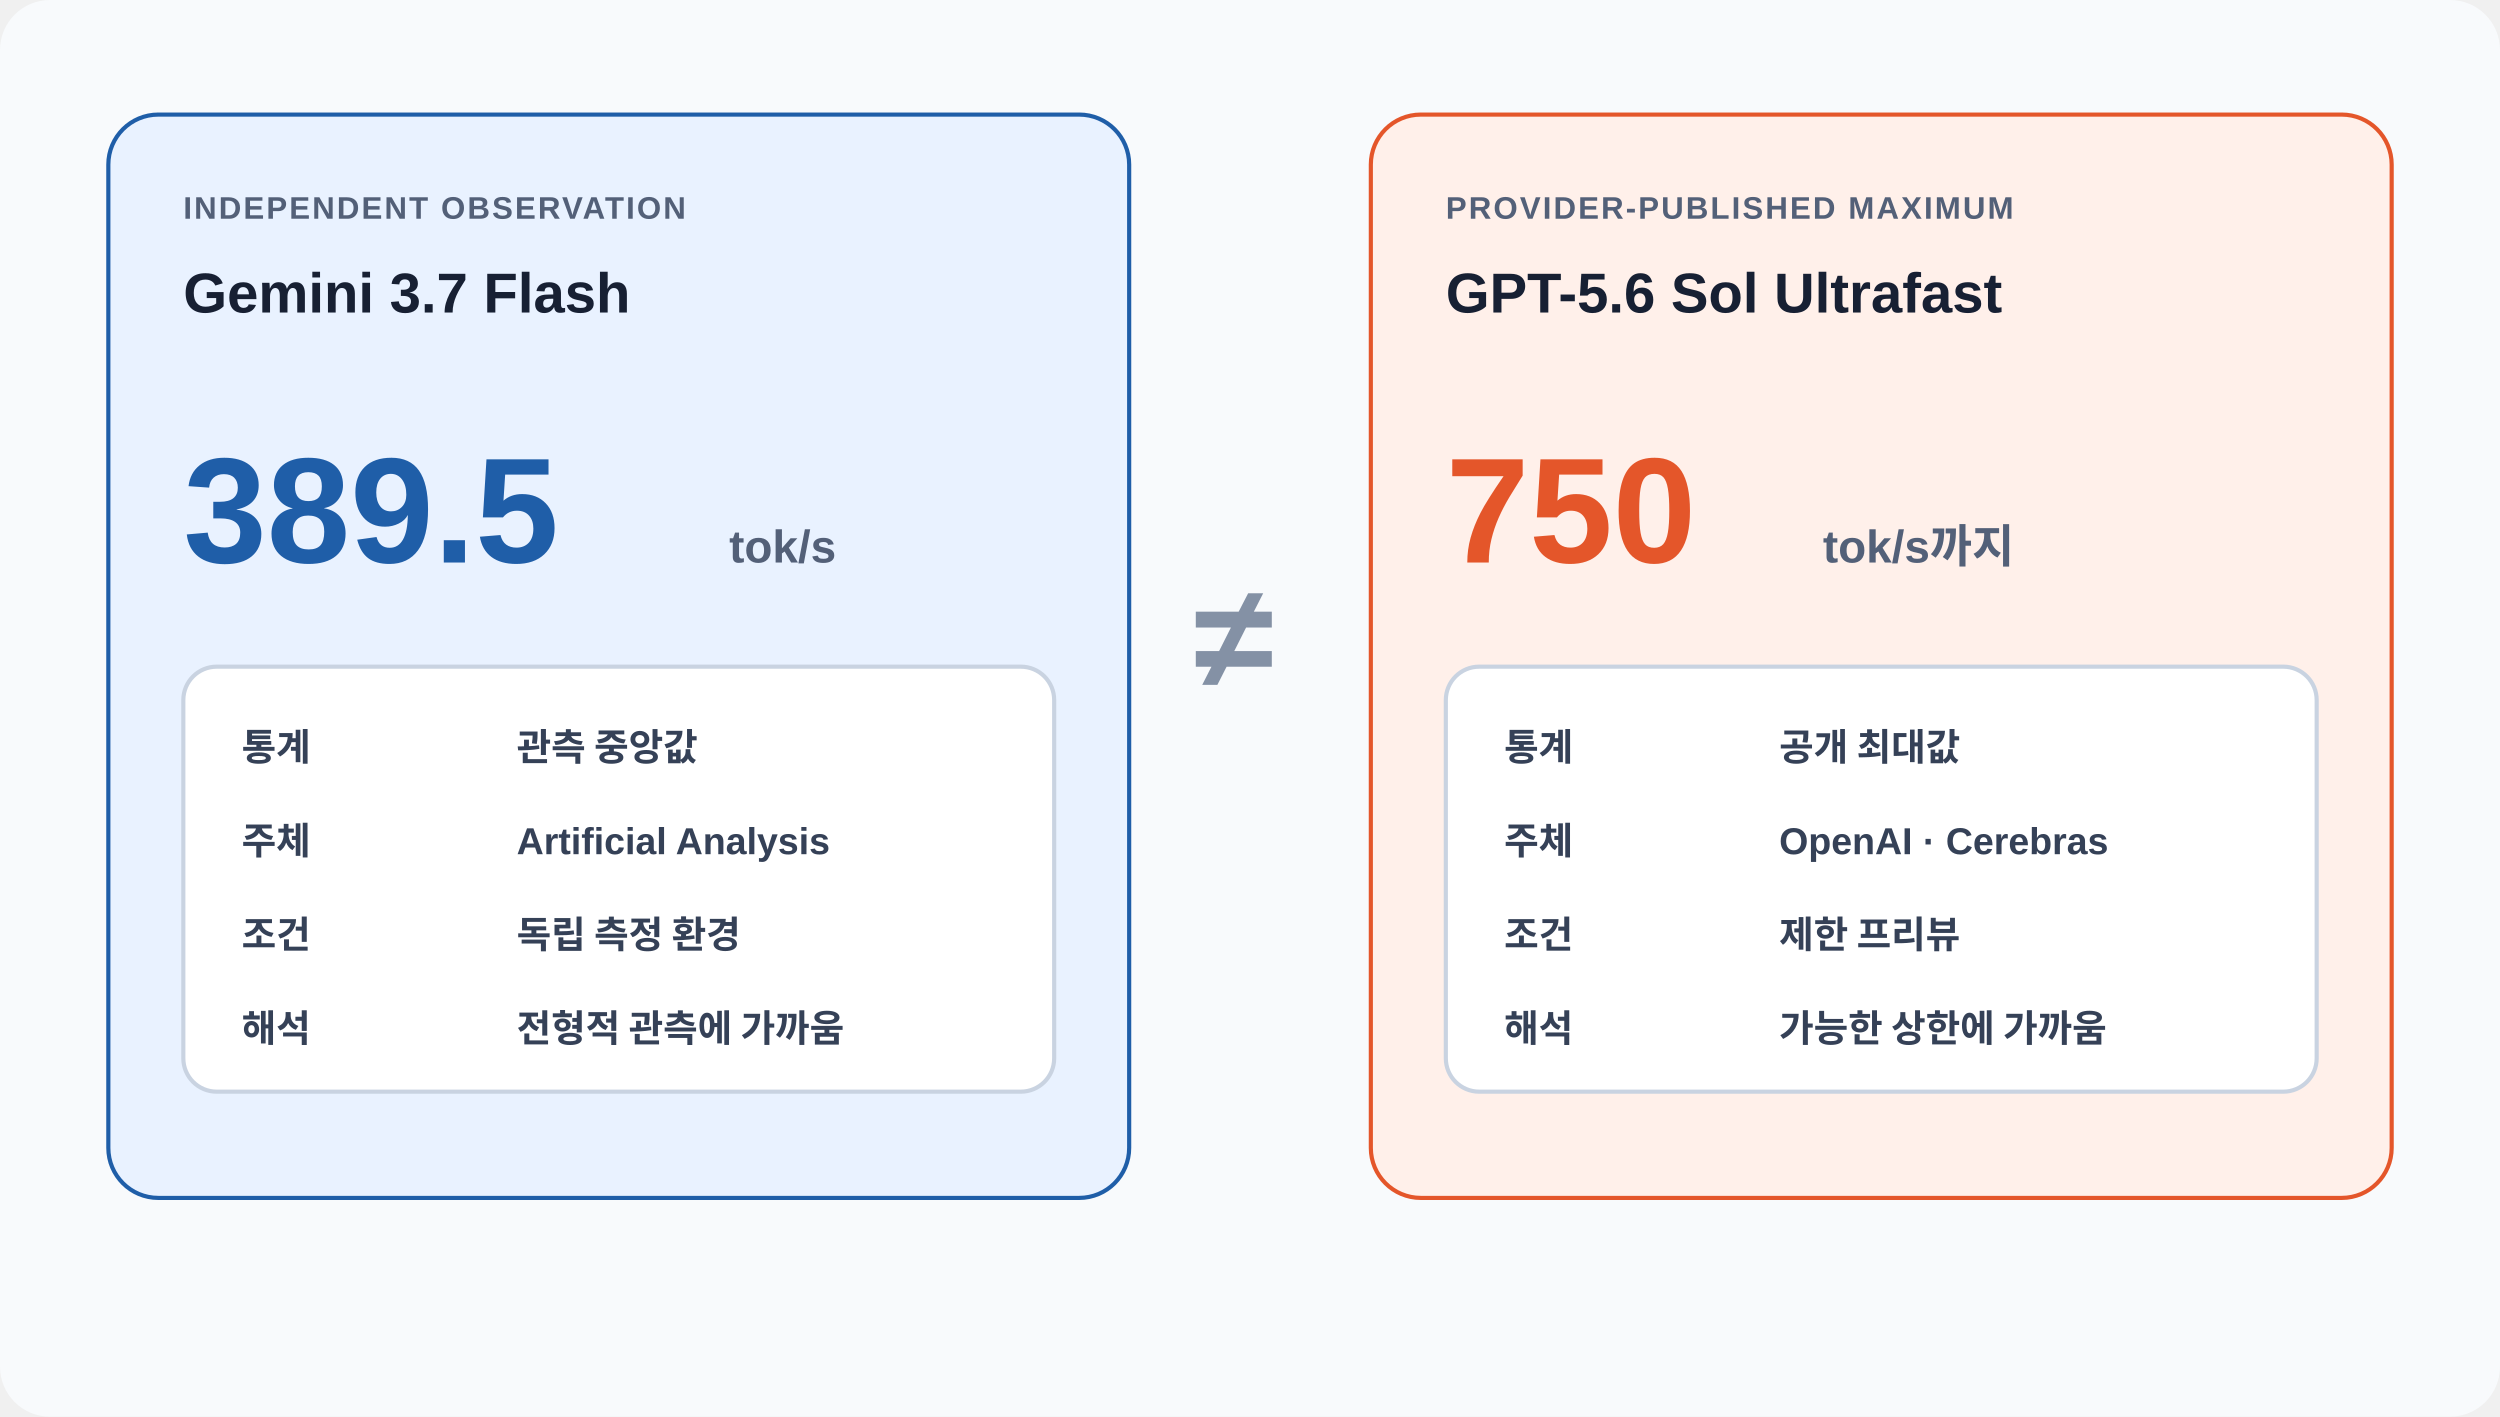
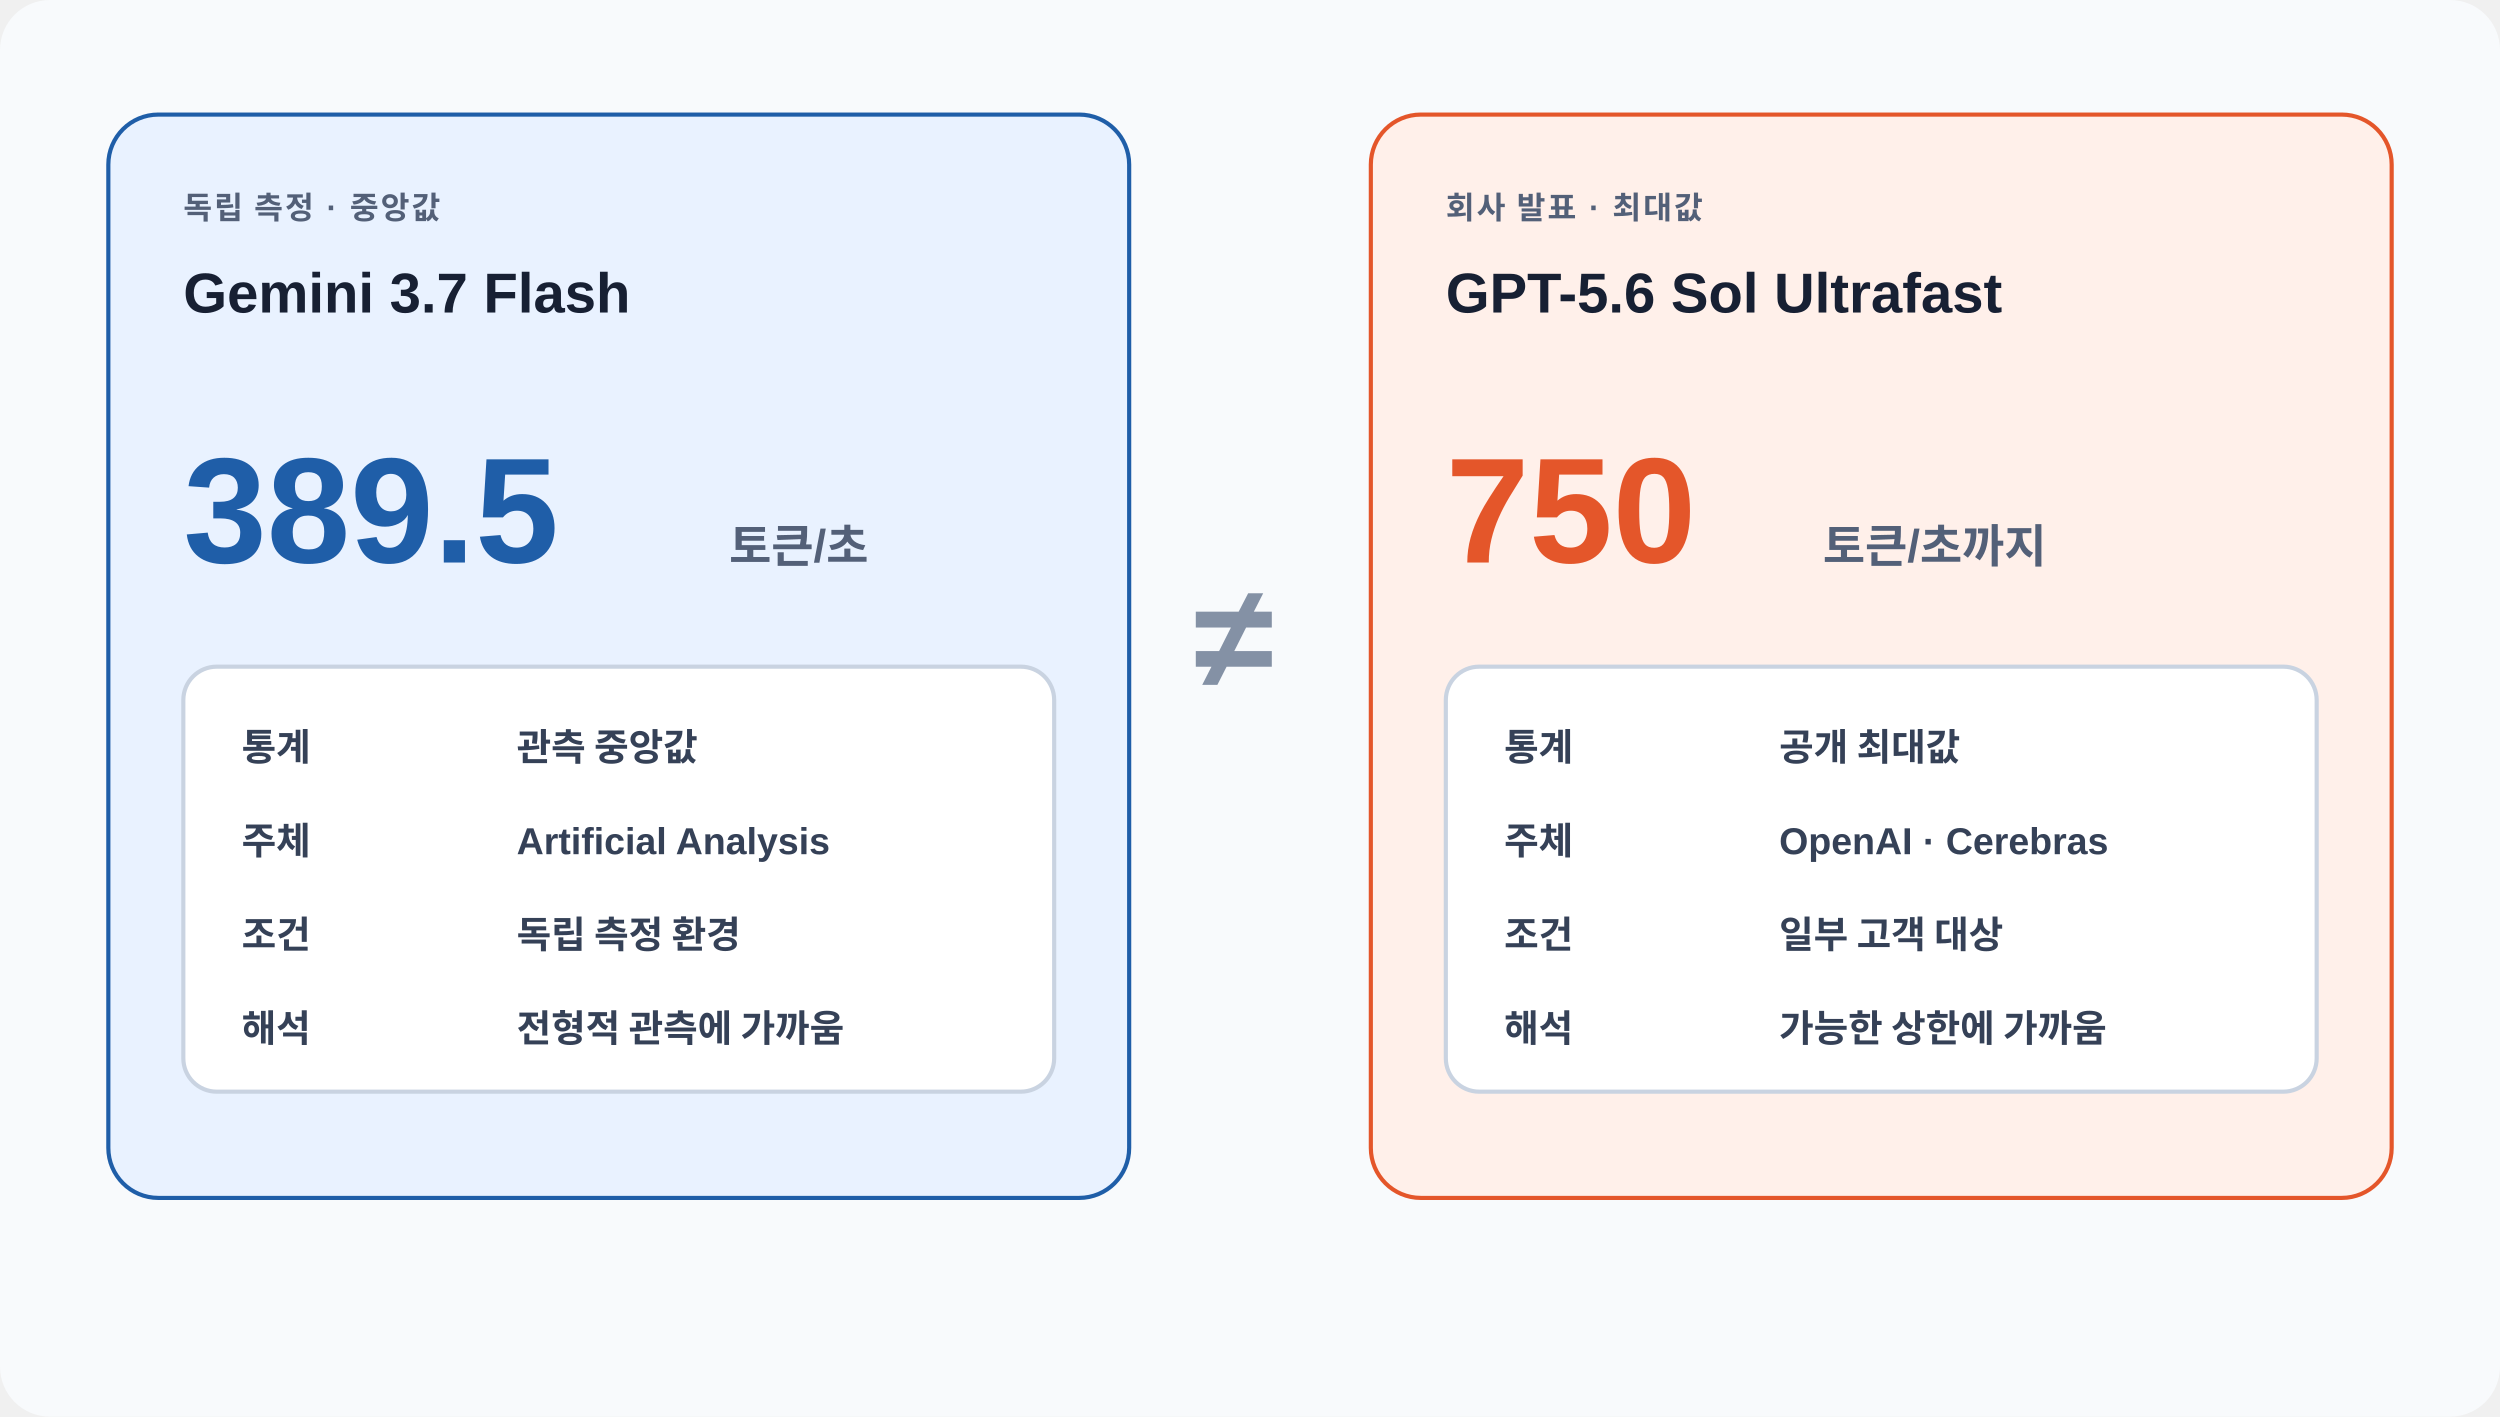
<svg xmlns="http://www.w3.org/2000/svg" viewBox="0 0 1200 680" role="img">
  <style>.bg{fill:#f8fafc}.card{fill:#fff;stroke:#c9d3e1;stroke-width:2}.blue{fill:#e9f2ff;stroke:#1f5ea8;stroke-width:2}.orange{fill:#fff0ea;stroke:#e4562a;stroke-width:2}.lab{font-family:Arial,sans-serif;font-size:15px;font-weight:800;letter-spacing:1px;fill:#536078}.name{font-family:Arial,'Noto Sans KR',sans-serif;font-size:27px;font-weight:800;fill:#172033}.num{font-family:Arial,sans-serif;font-size:72px;font-weight:900;fill:#1f5ea8}.num2{font-family:Arial,sans-serif;font-size:72px;font-weight:900;fill:#e4562a}.unit{font-family:Arial,sans-serif;font-size:22px;font-weight:800;fill:#536078}.body{font-family:Arial,'Noto Sans KR',sans-serif;font-size:18px;font-weight:650;fill:#354157}.neq{font-family:Arial,sans-serif;font-size:70px;font-weight:900;fill:#8491a5}</style>
  <rect class="bg" width="1200" height="680" rx="24" />
  <rect class="blue" x="52" y="55" width="490" height="520" rx="24" />
  <rect class="orange" x="658" y="55" width="490" height="520" rx="24" />
-   <text class="lab" x="88" y="105">INDEPENDENT OBSERVATION</text>
+   <text class="lab" x="88" y="105">독립 측정 · 중앙값</text>
  <text class="name" x="88" y="150">Gemini 3.7 Flash</text>
  <text class="num" x="88" y="270">389.5</text>
-   <text class="unit" x="350" y="270">tok/s</text>
+   <text class="unit" x="350" y="270">토큰/초</text>
  <rect class="card" x="88" y="320" width="418" height="204" rx="16" />
  <text class="body" x="116" y="365">통계</text>
  <text class="body" x="248" y="365">관측 중앙값</text>
  <text class="body" x="116" y="410">주체</text>
  <text class="body" x="248" y="410">Artificial Analysis</text>
  <text class="body" x="116" y="455">조건</text>
  <text class="body" x="248" y="455">독립 측정 환경</text>
  <text class="body" x="116" y="500">해석</text>
  <text class="body" x="248" y="500">전형적 관측에 가까움</text>
-   <text class="lab" x="694" y="105">PROVIDER-PUBLISHED MAXIMUM</text>
+   <text class="lab" x="694" y="105">회사 발표 · 최대값</text>
  <text class="name" x="694" y="150">GPT-5.6 Sol Ultrafast</text>
  <text class="num2" x="694" y="270">750</text>
-   <text class="unit" x="875" y="270">tok/s까지</text>
+   <text class="unit" x="875" y="270">토큰/초까지</text>
  <rect class="card" x="694" y="320" width="418" height="204" rx="16" />
  <text class="body" x="722" y="365">통계</text>
  <text class="body" x="854" y="365">공개 최대값</text>
  <text class="body" x="722" y="410">주체</text>
  <text class="body" x="854" y="410">OpenAI · Cerebras</text>
  <text class="body" x="722" y="455">조건</text>
-   <text class="body" x="854" y="455">제한 프리뷰</text>
+   <text class="body" x="854" y="455">일부 고객 대상</text>
  <text class="body" x="722" y="500">해석</text>
  <text class="body" x="854" y="500">가능한 상한에 가까움</text>
  <text class="neq" x="573" y="330">≠</text>
</svg>
